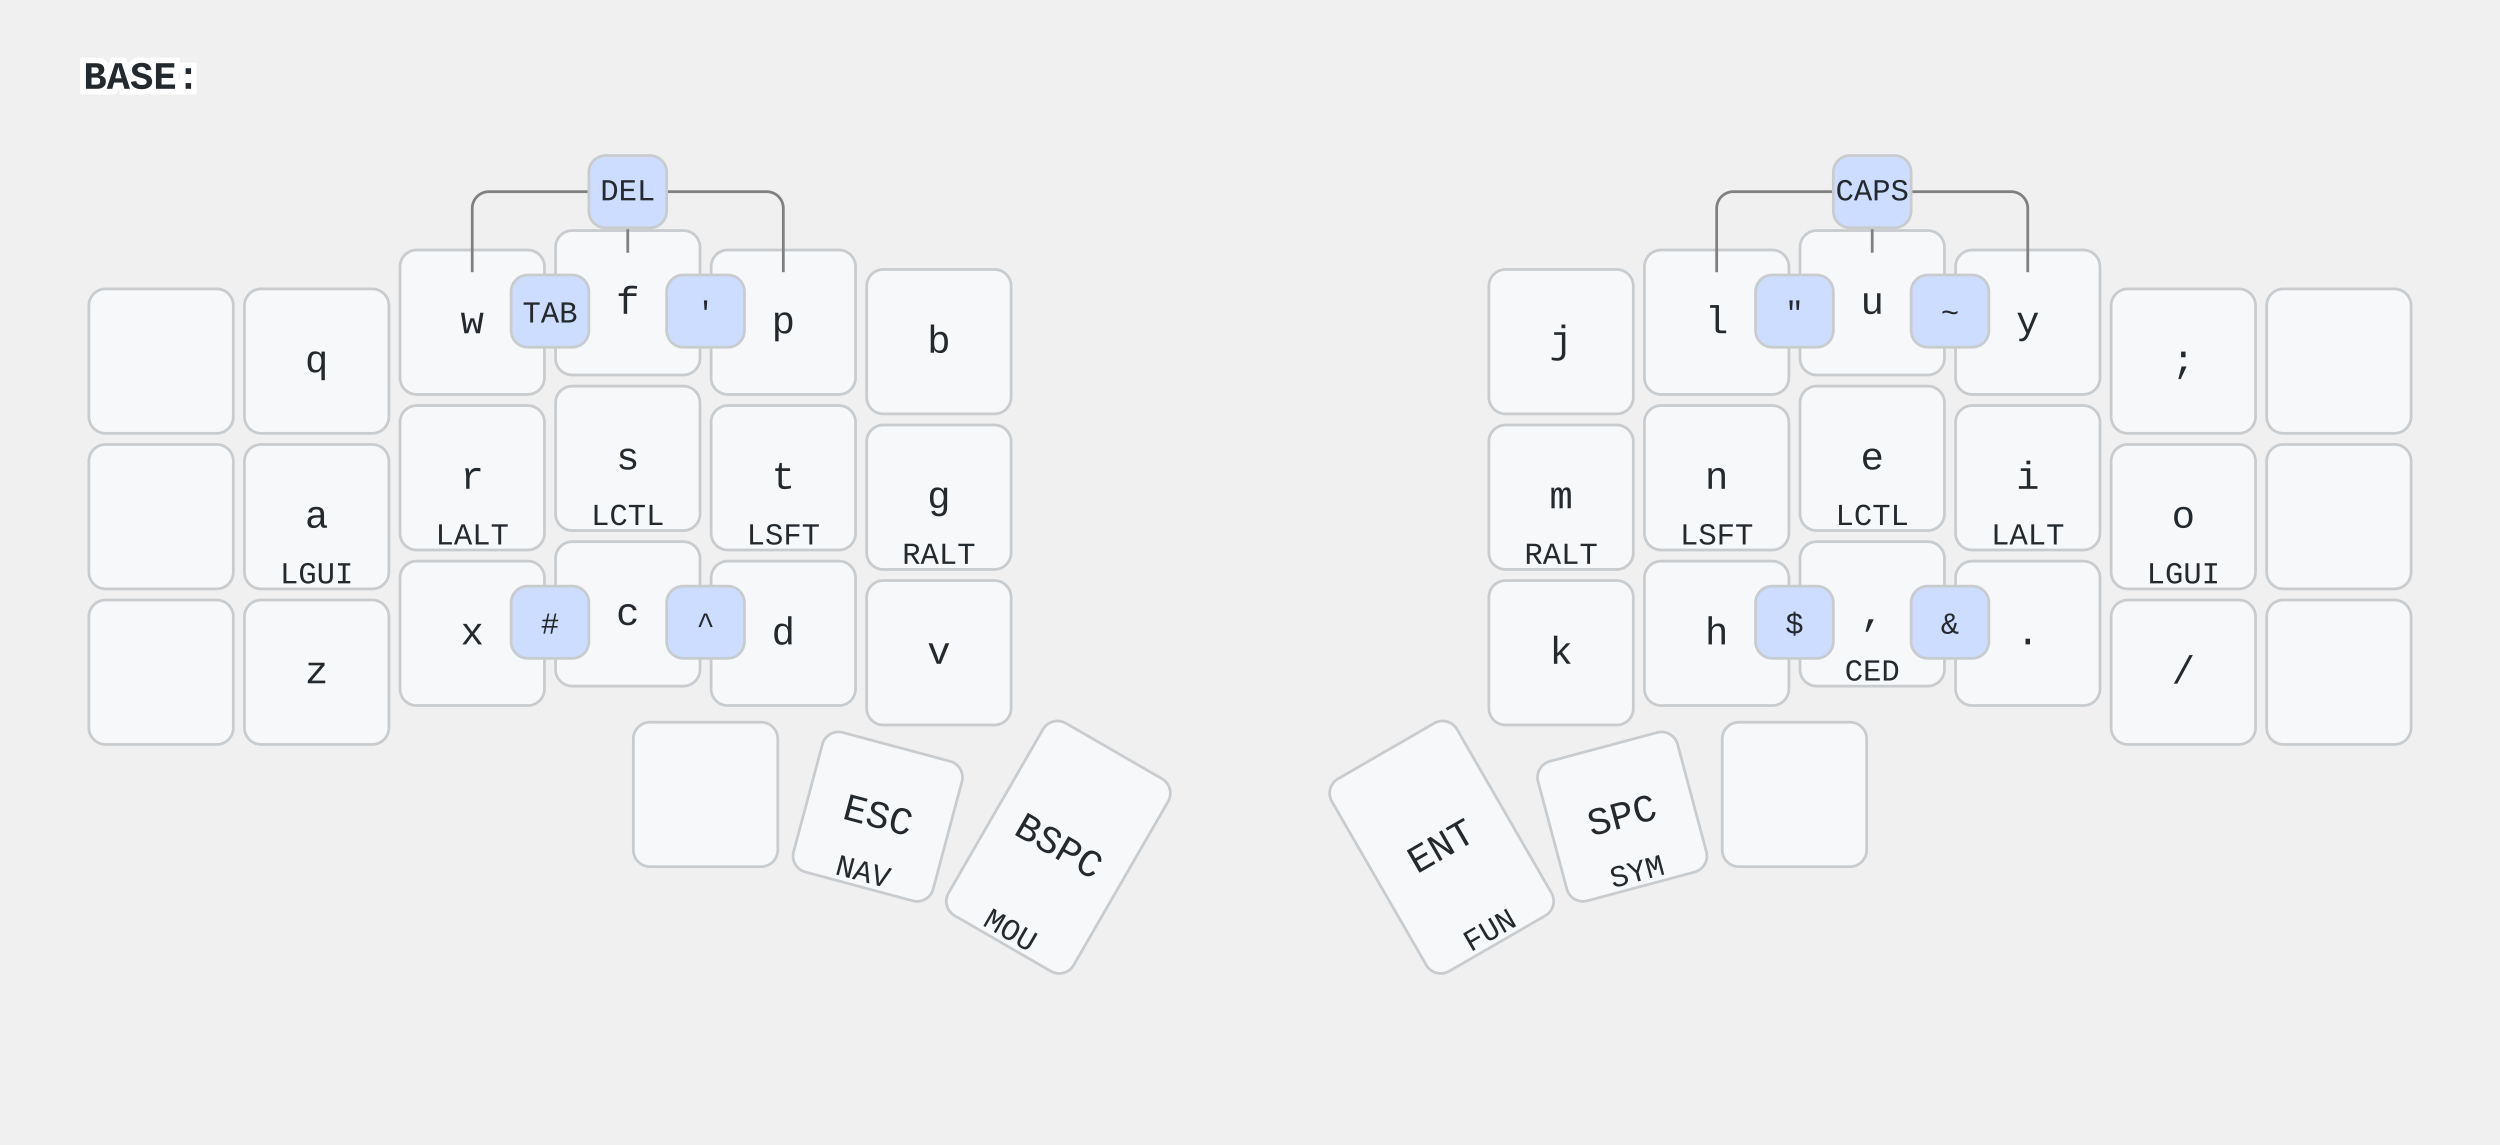
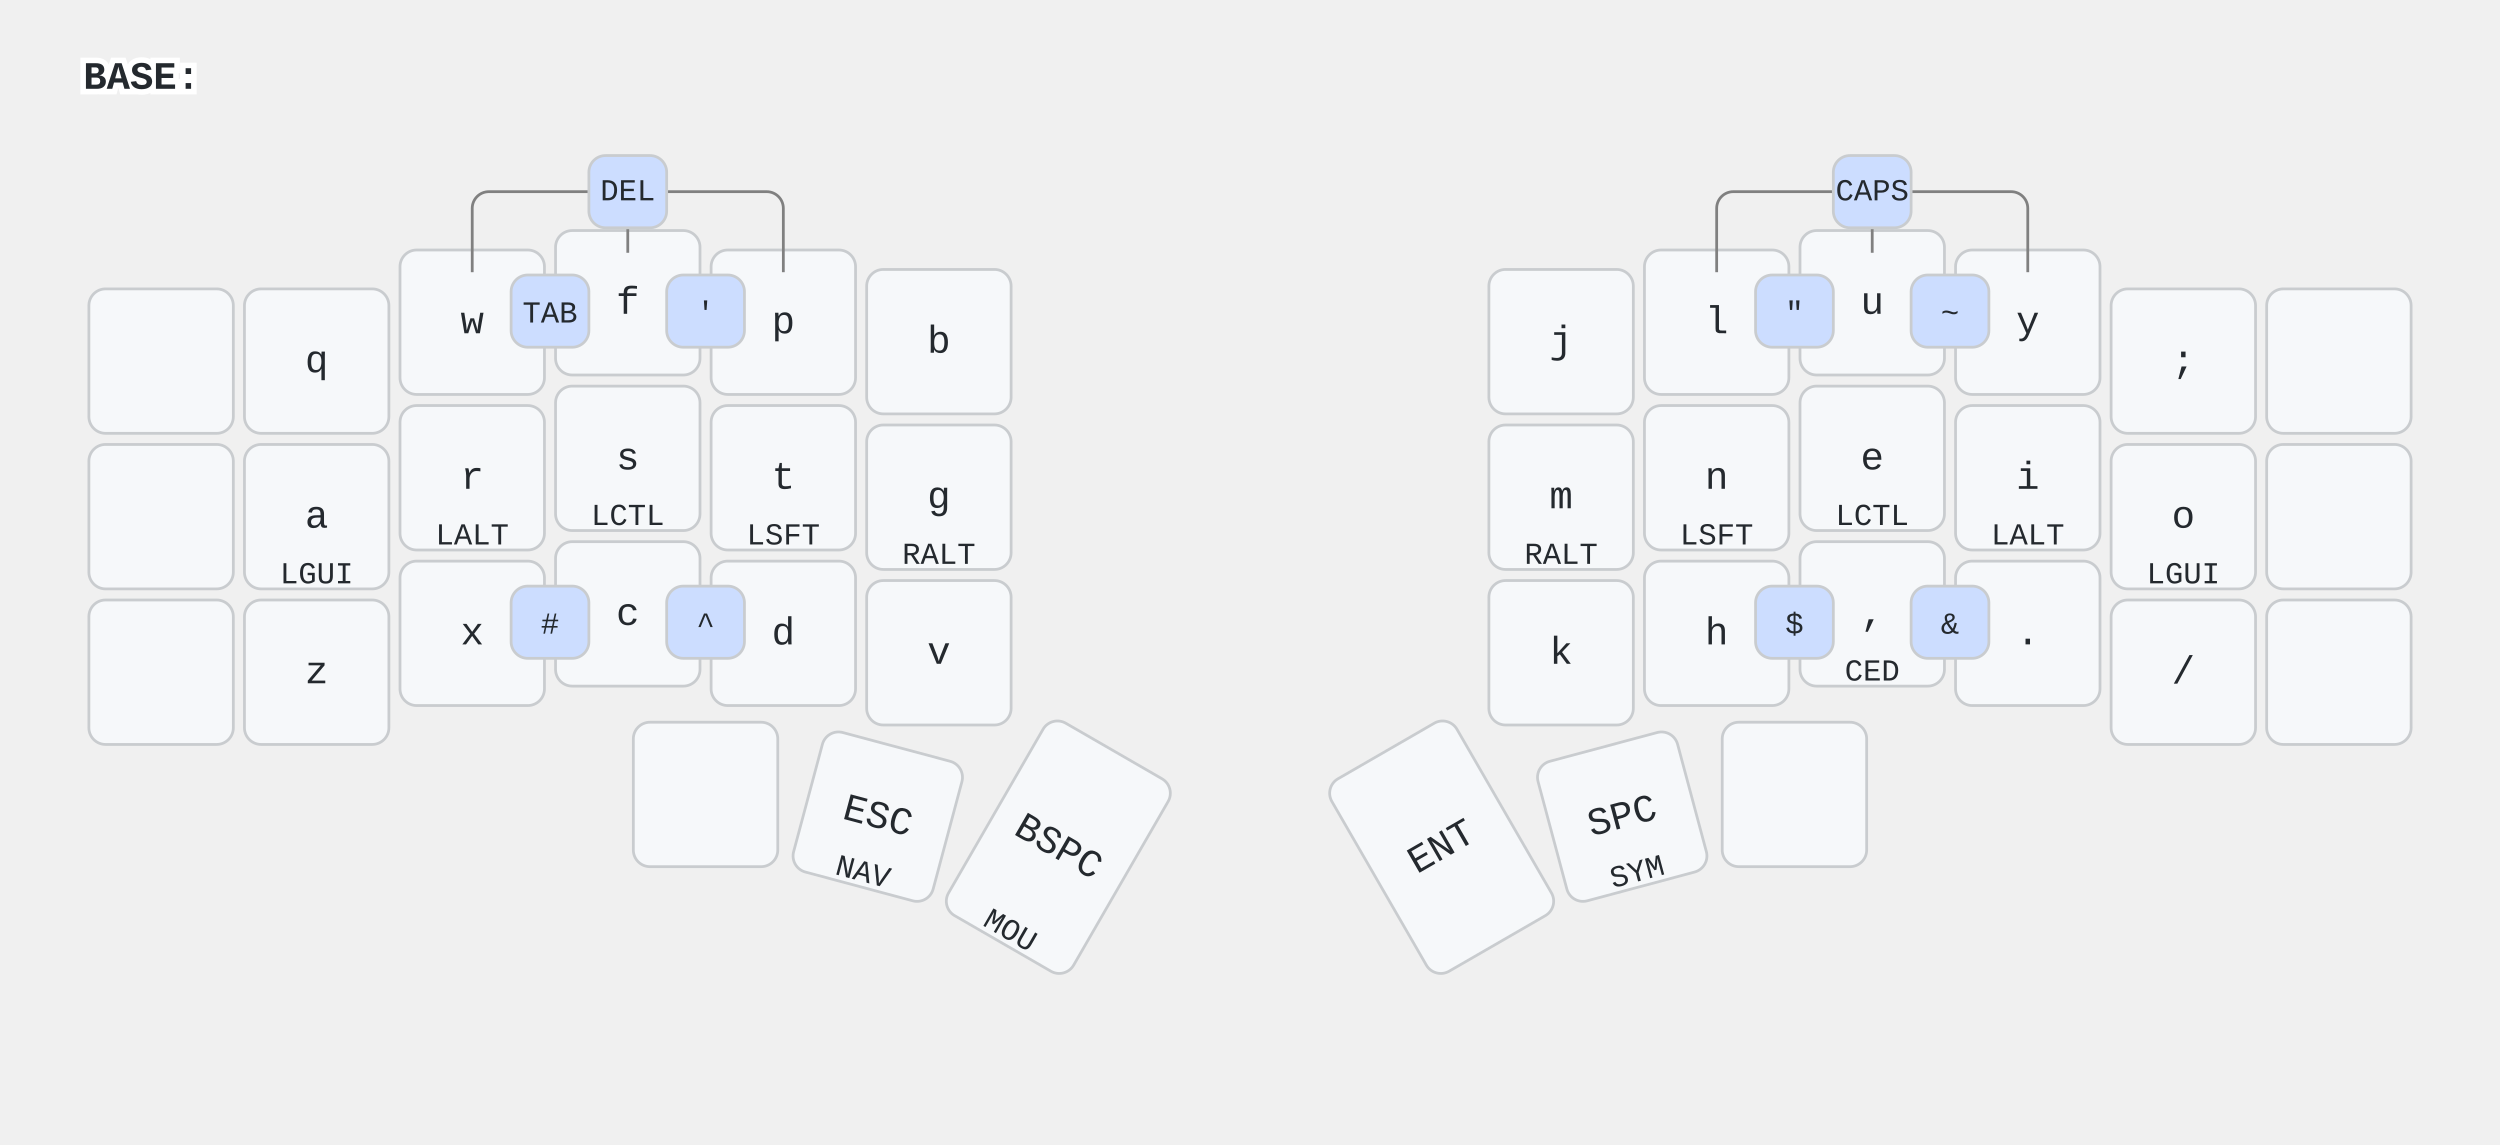
<svg xmlns="http://www.w3.org/2000/svg" width="900" height="412" viewBox="0 0 900 412" class="keymap">
  <style>/* inherit to force styles through use tags */
svg path {
    fill: inherit;
}

/* font and background color specifications */
svg.keymap {
    font-family: SFMono-Regular,Consolas,Liberation Mono,Menlo,monospace;
    font-size: 14px;
    font-kerning: normal;
    text-rendering: optimizeLegibility;
    fill: #24292e;
}

/* default key styling */
rect.key {
    fill: #f6f8fa;
}

rect.key, rect.combo {
    stroke: #c9cccf;
    stroke-width: 1;
}

/* default key side styling, only used is draw_key_sides is set */
rect.side {
    filter: brightness(90%);
}

/* color accent for combo boxes */
rect.combo, rect.combo-separate {
    fill: #cdf;
}

/* color accent for held keys */
rect.held, rect.combo.held {
    fill: #fdd;
}

/* color accent for ghost (optional) keys */
rect.ghost, rect.combo.ghost {
    stroke-dasharray: 4, 4;
    stroke-width: 2;
}

text {
    text-anchor: middle;
    dominant-baseline: middle;
}

/* styling for layer labels */
text.label {
    font-weight: bold;
    text-anchor: start;
    stroke: white;
    stroke-width: 4;
    paint-order: stroke;
}

/* styling for optional footer */
text.footer {
    text-anchor: end;
    dominant-baseline: auto;
    stroke: white;
    stroke-width: 4;
    paint-order: stroke;
}

/* styling for combo tap, and key non-tap label text */
text.combo, text.hold, text.shifted, text.left, text.right {
    font-size: 11px;
}

text.hold {
    text-anchor: middle;
    dominant-baseline: auto;
}

text.shifted {
    text-anchor: middle;
    dominant-baseline: hanging;
}

text.left {
    text-anchor: start;
}

text.right {
    text-anchor: end;
}

text.layer-activator {
    text-decoration: underline;
}

/* styling for hold/shifted label text in combo box */
text.combo.hold, text.combo.shifted, text.combo.left, text.combo.right {
    font-size: 8px;
}

/* lighter symbol for transparent keys */
text.trans {
    fill: #7b7e81;
}

/* styling for combo dendrons */
path.combo {
    stroke-width: 1;
    stroke: gray;
    fill: none;
}

/* Start Tabler Icons Cleanup */
/* cannot use height/width with glyphs */
.icon-tabler &gt; path {
    fill: inherit;
    stroke: inherit;
    stroke-width: 2;
}
/* hide tabler's default box */
.icon-tabler &gt; path[stroke="none"][fill="none"] {
    visibility: hidden;
}
/* End Tabler Icons Cleanup */
</style>
  <g transform="translate(30, 0)" class="layer-BASE">
    <text x="0" y="28" class="label" id="BASE">BASE:</text>
    <g transform="translate(0, 81)">
      <g transform="translate(28, 49)" class="key keypos-0">
        <rect rx="6" ry="6" x="-26" y="-26" width="52" height="52" class="key" />
      </g>
      <g transform="translate(84, 49)" class="key keypos-1">
        <rect rx="6" ry="6" x="-26" y="-26" width="52" height="52" class="key" />
        <text x="0" y="0" class="key tap">q</text>
      </g>
      <g transform="translate(140, 35)" class="key keypos-2">
        <rect rx="6" ry="6" x="-26" y="-26" width="52" height="52" class="key" />
        <text x="0" y="0" class="key tap">w</text>
      </g>
      <g transform="translate(196, 28)" class="key keypos-3">
        <rect rx="6" ry="6" x="-26" y="-26" width="52" height="52" class="key" />
        <text x="0" y="0" class="key tap">f</text>
      </g>
      <g transform="translate(252, 35)" class="key keypos-4">
        <rect rx="6" ry="6" x="-26" y="-26" width="52" height="52" class="key" />
        <text x="0" y="0" class="key tap">p</text>
      </g>
      <g transform="translate(308, 42)" class="key keypos-5">
        <rect rx="6" ry="6" x="-26" y="-26" width="52" height="52" class="key" />
        <text x="0" y="0" class="key tap">b</text>
      </g>
      <g transform="translate(532, 42)" class="key keypos-6">
        <rect rx="6" ry="6" x="-26" y="-26" width="52" height="52" class="key" />
        <text x="0" y="0" class="key tap">j</text>
      </g>
      <g transform="translate(588, 35)" class="key keypos-7">
        <rect rx="6" ry="6" x="-26" y="-26" width="52" height="52" class="key" />
        <text x="0" y="0" class="key tap">l</text>
      </g>
      <g transform="translate(644, 28)" class="key keypos-8">
        <rect rx="6" ry="6" x="-26" y="-26" width="52" height="52" class="key" />
        <text x="0" y="0" class="key tap">u</text>
      </g>
      <g transform="translate(700, 35)" class="key keypos-9">
        <rect rx="6" ry="6" x="-26" y="-26" width="52" height="52" class="key" />
        <text x="0" y="0" class="key tap">y</text>
      </g>
      <g transform="translate(756, 49)" class="key keypos-10">
        <rect rx="6" ry="6" x="-26" y="-26" width="52" height="52" class="key" />
        <text x="0" y="0" class="key tap">;</text>
      </g>
      <g transform="translate(812, 49)" class="key keypos-11">
        <rect rx="6" ry="6" x="-26" y="-26" width="52" height="52" class="key" />
      </g>
      <g transform="translate(28, 105)" class="key keypos-12">
        <rect rx="6" ry="6" x="-26" y="-26" width="52" height="52" class="key" />
      </g>
      <g transform="translate(84, 105)" class="key keypos-13">
        <rect rx="6" ry="6" x="-26" y="-26" width="52" height="52" class="key" />
        <text x="0" y="0" class="key tap">a</text>
        <text x="0" y="24" class="key hold">LGUI</text>
      </g>
      <g transform="translate(140, 91)" class="key keypos-14">
        <rect rx="6" ry="6" x="-26" y="-26" width="52" height="52" class="key" />
        <text x="0" y="0" class="key tap">r</text>
        <text x="0" y="24" class="key hold">LALT</text>
      </g>
      <g transform="translate(196, 84)" class="key keypos-15">
        <rect rx="6" ry="6" x="-26" y="-26" width="52" height="52" class="key" />
        <text x="0" y="0" class="key tap">s</text>
        <text x="0" y="24" class="key hold">LCTL</text>
      </g>
      <g transform="translate(252, 91)" class="key keypos-16">
        <rect rx="6" ry="6" x="-26" y="-26" width="52" height="52" class="key" />
        <text x="0" y="0" class="key tap">t</text>
        <text x="0" y="24" class="key hold">LSFT</text>
      </g>
      <g transform="translate(308, 98)" class="key keypos-17">
        <rect rx="6" ry="6" x="-26" y="-26" width="52" height="52" class="key" />
        <text x="0" y="0" class="key tap">g</text>
        <text x="0" y="24" class="key hold">RALT</text>
      </g>
      <g transform="translate(532, 98)" class="key keypos-18">
        <rect rx="6" ry="6" x="-26" y="-26" width="52" height="52" class="key" />
        <text x="0" y="0" class="key tap">m</text>
        <text x="0" y="24" class="key hold">RALT</text>
      </g>
      <g transform="translate(588, 91)" class="key keypos-19">
        <rect rx="6" ry="6" x="-26" y="-26" width="52" height="52" class="key" />
        <text x="0" y="0" class="key tap">n</text>
        <text x="0" y="24" class="key hold">LSFT</text>
      </g>
      <g transform="translate(644, 84)" class="key keypos-20">
        <rect rx="6" ry="6" x="-26" y="-26" width="52" height="52" class="key" />
        <text x="0" y="0" class="key tap">e</text>
        <text x="0" y="24" class="key hold">LCTL</text>
      </g>
      <g transform="translate(700, 91)" class="key keypos-21">
        <rect rx="6" ry="6" x="-26" y="-26" width="52" height="52" class="key" />
        <text x="0" y="0" class="key tap">i</text>
        <text x="0" y="24" class="key hold">LALT</text>
      </g>
      <g transform="translate(756, 105)" class="key keypos-22">
        <rect rx="6" ry="6" x="-26" y="-26" width="52" height="52" class="key" />
        <text x="0" y="0" class="key tap">o</text>
        <text x="0" y="24" class="key hold">LGUI</text>
      </g>
      <g transform="translate(812, 105)" class="key keypos-23">
        <rect rx="6" ry="6" x="-26" y="-26" width="52" height="52" class="key" />
      </g>
      <g transform="translate(28, 161)" class="key keypos-24">
        <rect rx="6" ry="6" x="-26" y="-26" width="52" height="52" class="key" />
      </g>
      <g transform="translate(84, 161)" class="key keypos-25">
        <rect rx="6" ry="6" x="-26" y="-26" width="52" height="52" class="key" />
        <text x="0" y="0" class="key tap">z</text>
      </g>
      <g transform="translate(140, 147)" class="key keypos-26">
        <rect rx="6" ry="6" x="-26" y="-26" width="52" height="52" class="key" />
        <text x="0" y="0" class="key tap">x</text>
      </g>
      <g transform="translate(196, 140)" class="key keypos-27">
        <rect rx="6" ry="6" x="-26" y="-26" width="52" height="52" class="key" />
        <text x="0" y="0" class="key tap">c</text>
      </g>
      <g transform="translate(252, 147)" class="key keypos-28">
        <rect rx="6" ry="6" x="-26" y="-26" width="52" height="52" class="key" />
        <text x="0" y="0" class="key tap">d</text>
      </g>
      <g transform="translate(308, 154)" class="key keypos-29">
        <rect rx="6" ry="6" x="-26" y="-26" width="52" height="52" class="key" />
        <text x="0" y="0" class="key tap">v</text>
      </g>
      <g transform="translate(532, 154)" class="key keypos-30">
        <rect rx="6" ry="6" x="-26" y="-26" width="52" height="52" class="key" />
        <text x="0" y="0" class="key tap">k</text>
      </g>
      <g transform="translate(588, 147)" class="key keypos-31">
        <rect rx="6" ry="6" x="-26" y="-26" width="52" height="52" class="key" />
        <text x="0" y="0" class="key tap">h</text>
      </g>
      <g transform="translate(644, 140)" class="key keypos-32">
        <rect rx="6" ry="6" x="-26" y="-26" width="52" height="52" class="key" />
        <text x="0" y="0" class="key tap">,</text>
        <text x="0" y="24" class="key hold">CED</text>
      </g>
      <g transform="translate(700, 147)" class="key keypos-33">
        <rect rx="6" ry="6" x="-26" y="-26" width="52" height="52" class="key" />
        <text x="0" y="0" class="key tap">.</text>
      </g>
      <g transform="translate(756, 161)" class="key keypos-34">
        <rect rx="6" ry="6" x="-26" y="-26" width="52" height="52" class="key" />
        <text x="0" y="0" class="key tap">/</text>
      </g>
      <g transform="translate(812, 161)" class="key keypos-35">
        <rect rx="6" ry="6" x="-26" y="-26" width="52" height="52" class="key" />
      </g>
      <g transform="translate(224, 205)" class="key keypos-36">
        <rect rx="6" ry="6" x="-26" y="-26" width="52" height="52" class="key" />
      </g>
      <g transform="translate(286, 213) rotate(15.0)" class="key keypos-37">
        <rect rx="6" ry="6" x="-26" y="-26" width="52" height="52" class="key" />
        <text x="0" y="0" class="key tap">ESC</text>
        <text x="0" y="24" class="key hold">NAV</text>
      </g>
      <g transform="translate(351, 224) rotate(30.0)" class="key keypos-38">
        <rect rx="6" ry="6" x="-26" y="-40" width="52" height="80" class="key" />
        <text x="0" y="0" class="key tap">BSPC</text>
        <text x="0" y="38" class="key hold">MOU</text>
      </g>
      <g transform="translate(489, 224) rotate(-30.0)" class="key keypos-39">
        <rect rx="6" ry="6" x="-26" y="-40" width="52" height="80" class="key" />
        <text x="0" y="0" class="key tap">ENT</text>
-         <text x="0" y="38" class="key hold">FUN</text>
      </g>
      <g transform="translate(554, 213) rotate(-15.0)" class="key keypos-40">
        <rect rx="6" ry="6" x="-26" y="-26" width="52" height="52" class="key" />
        <text x="0" y="0" class="key tap">SPC</text>
        <text x="0" y="24" class="key hold">SYM</text>
      </g>
      <g transform="translate(616, 205)" class="key keypos-41">
        <rect rx="6" ry="6" x="-26" y="-26" width="52" height="52" class="key" />
      </g>
      <g class="combo combopos-0">
        <rect rx="6" ry="6" x="154" y="18" width="28" height="26" class="combo" />
        <text x="168" y="32" class="combo tap">TAB</text>
      </g>
      <g class="combo combopos-1">
        <rect rx="6" ry="6" x="210" y="18" width="28" height="26" class="combo" />
        <text x="224" y="32" class="combo tap">'</text>
      </g>
      <g class="combo combopos-2">
        <rect rx="6" ry="6" x="154" y="130" width="28" height="26" class="combo" />
        <text x="168" y="144" class="combo tap">#</text>
      </g>
      <g class="combo combopos-3">
        <rect rx="6" ry="6" x="210" y="130" width="28" height="26" class="combo" />
        <text x="224" y="144" class="combo tap">^</text>
      </g>
      <g class="combo combopos-4">
        <rect rx="6" ry="6" x="602" y="18" width="28" height="26" class="combo" />
        <text x="616" y="32" class="combo tap">"</text>
      </g>
      <g class="combo combopos-5">
        <rect rx="6" ry="6" x="658" y="18" width="28" height="26" class="combo" />
        <text x="672" y="32" class="combo tap">~</text>
      </g>
      <g class="combo combopos-6">
        <rect rx="6" ry="6" x="602" y="130" width="28" height="26" class="combo" />
        <text x="616" y="144" class="combo tap">$</text>
      </g>
      <g class="combo combopos-7">
        <rect rx="6" ry="6" x="658" y="130" width="28" height="26" class="combo" />
        <text x="672" y="144" class="combo tap">&amp;</text>
      </g>
      <g class="combo combopos-8">
        <path d="M644,-12 h-50 a6.0,6.0 0 0 0 -6.0,6.0 v23" class="combo" />
        <path d="M644,-12 l0,22" class="combo" />
        <path d="M644,-12 h50 a6.0,6.0 0 0 1 6.0,6.0 v23" class="combo" />
        <rect rx="6" ry="6" x="630" y="-25" width="28" height="26" class="combo" />
        <text x="644" y="-12" class="combo tap">CAPS</text>
      </g>
      <g class="combo combopos-9">
        <path d="M196,-12 h-50 a6.0,6.0 0 0 0 -6.0,6.0 v23" class="combo" />
        <path d="M196,-12 l0,22" class="combo" />
        <path d="M196,-12 h50 a6.0,6.0 0 0 1 6.0,6.0 v23" class="combo" />
        <rect rx="6" ry="6" x="182" y="-25" width="28" height="26" class="combo" />
        <text x="196" y="-12" class="combo tap">DEL</text>
      </g>
    </g>
  </g>
</svg>
